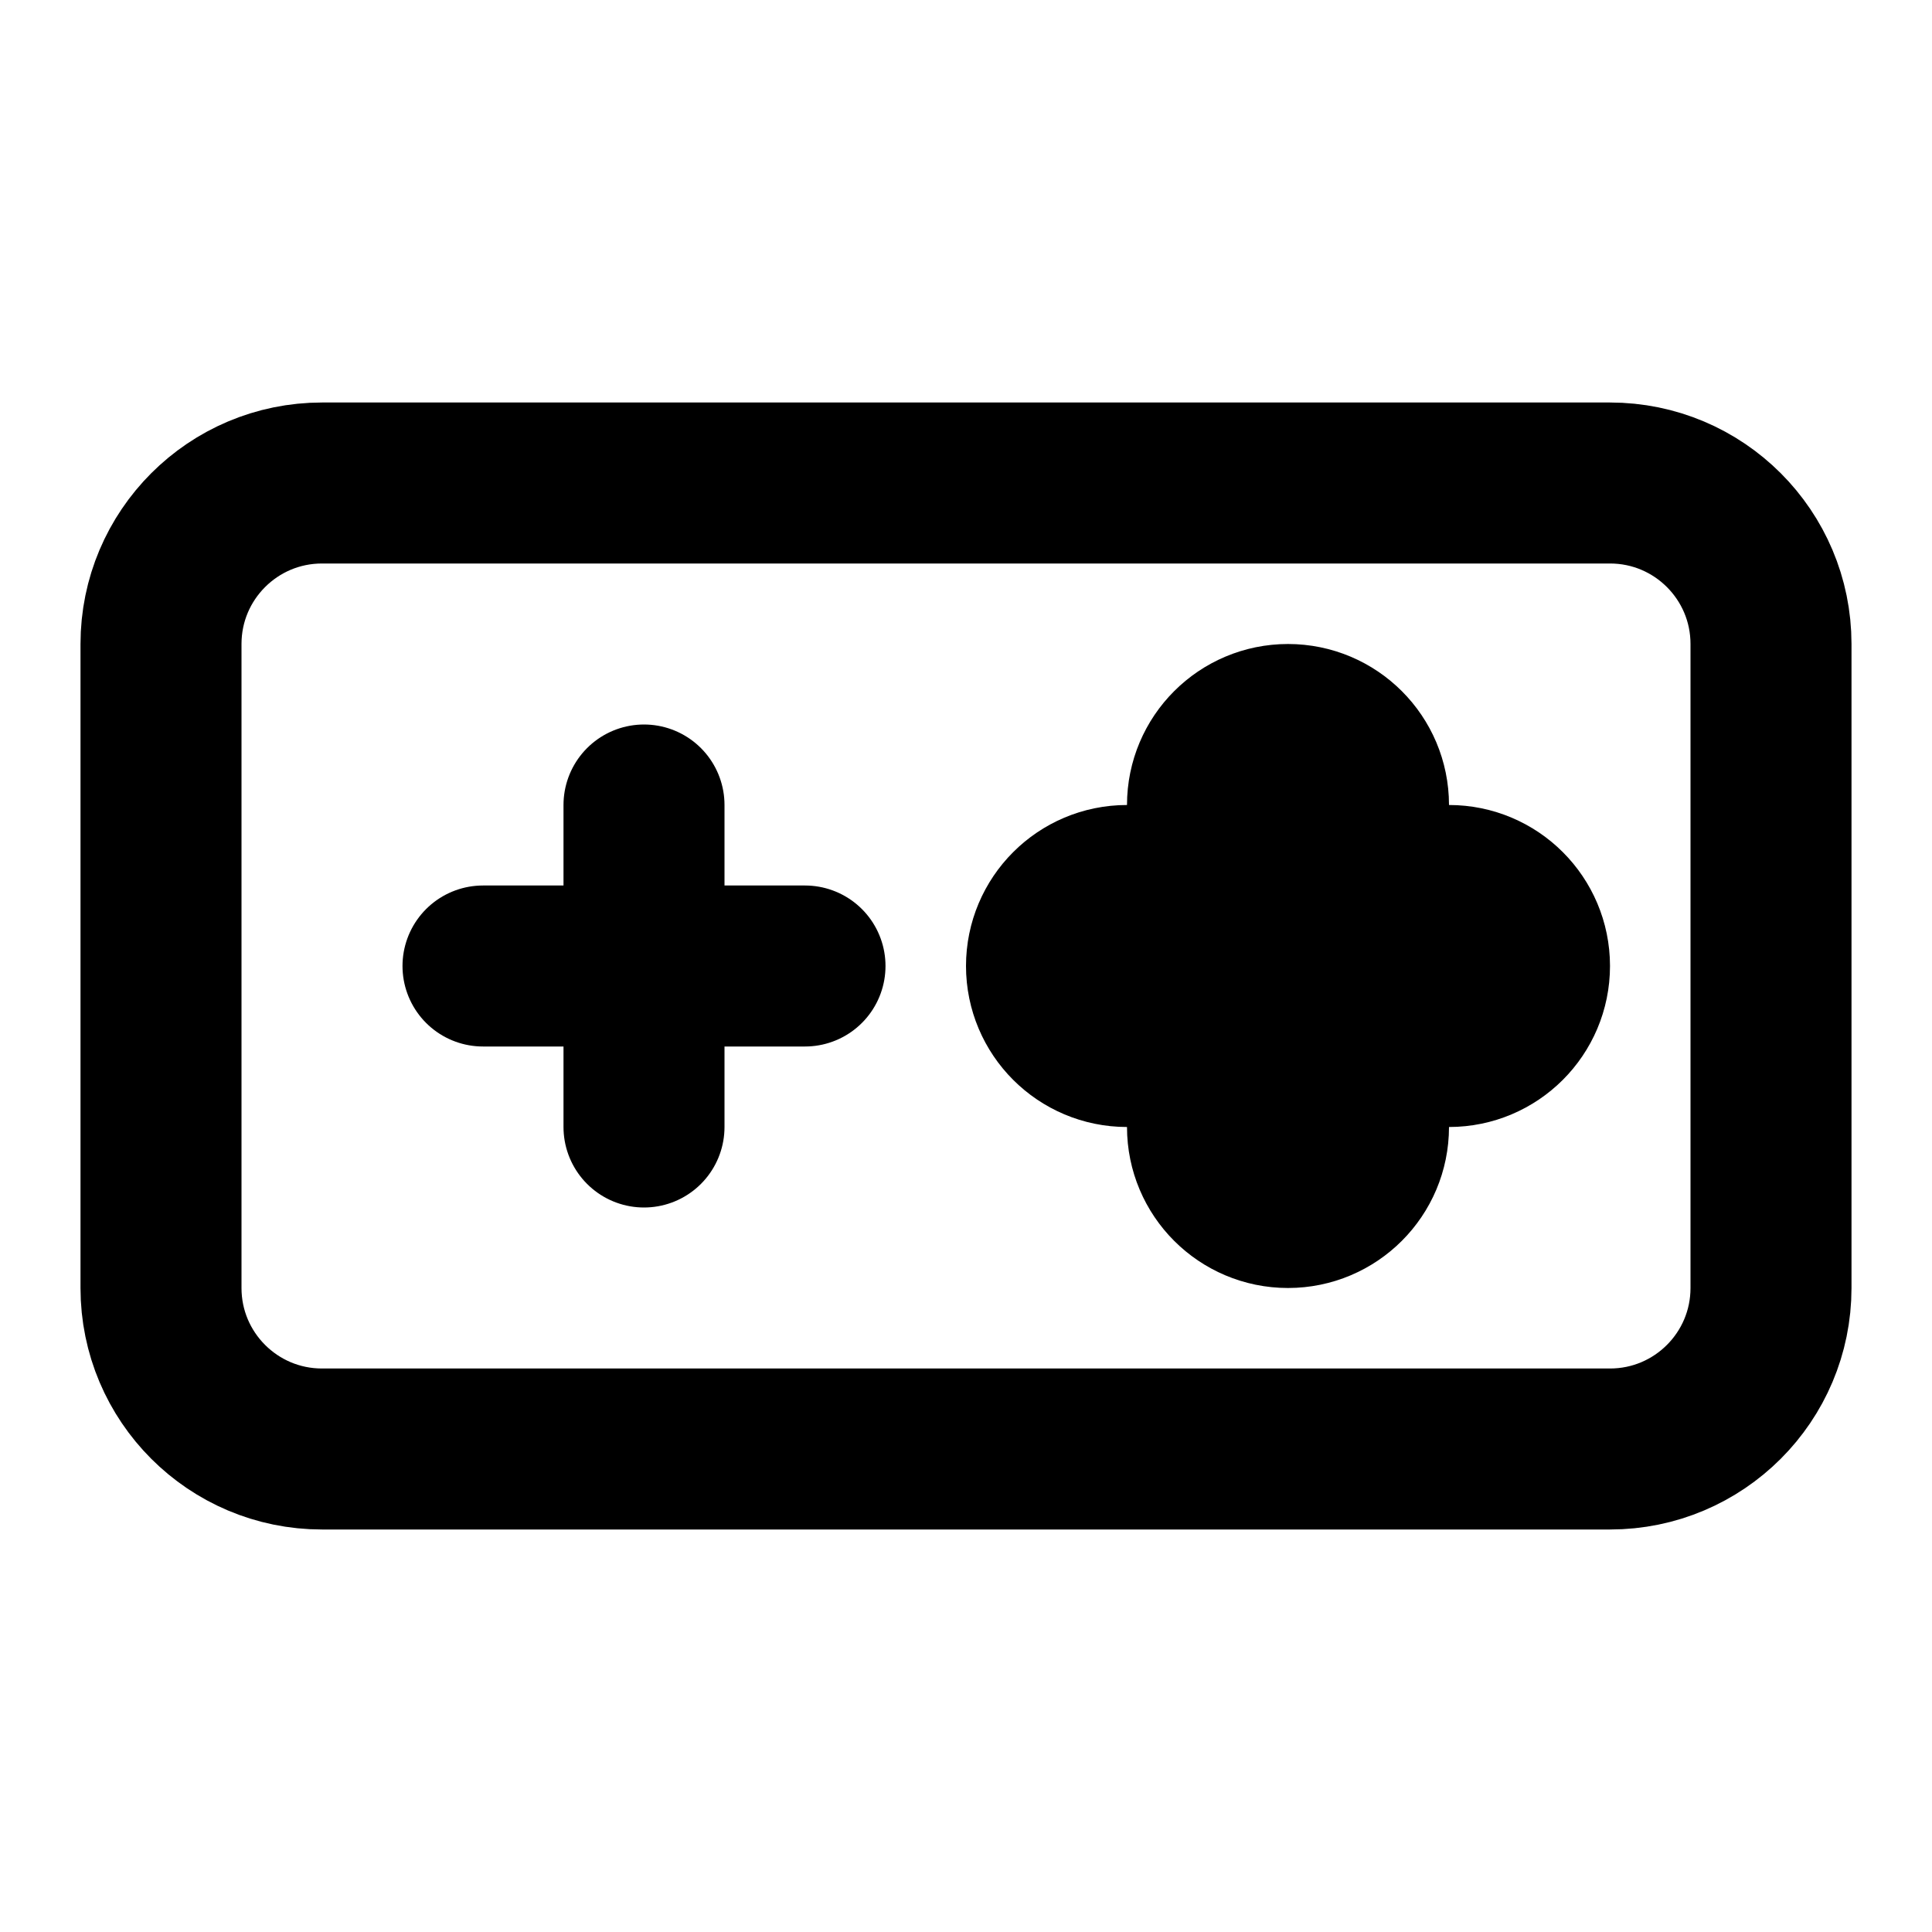
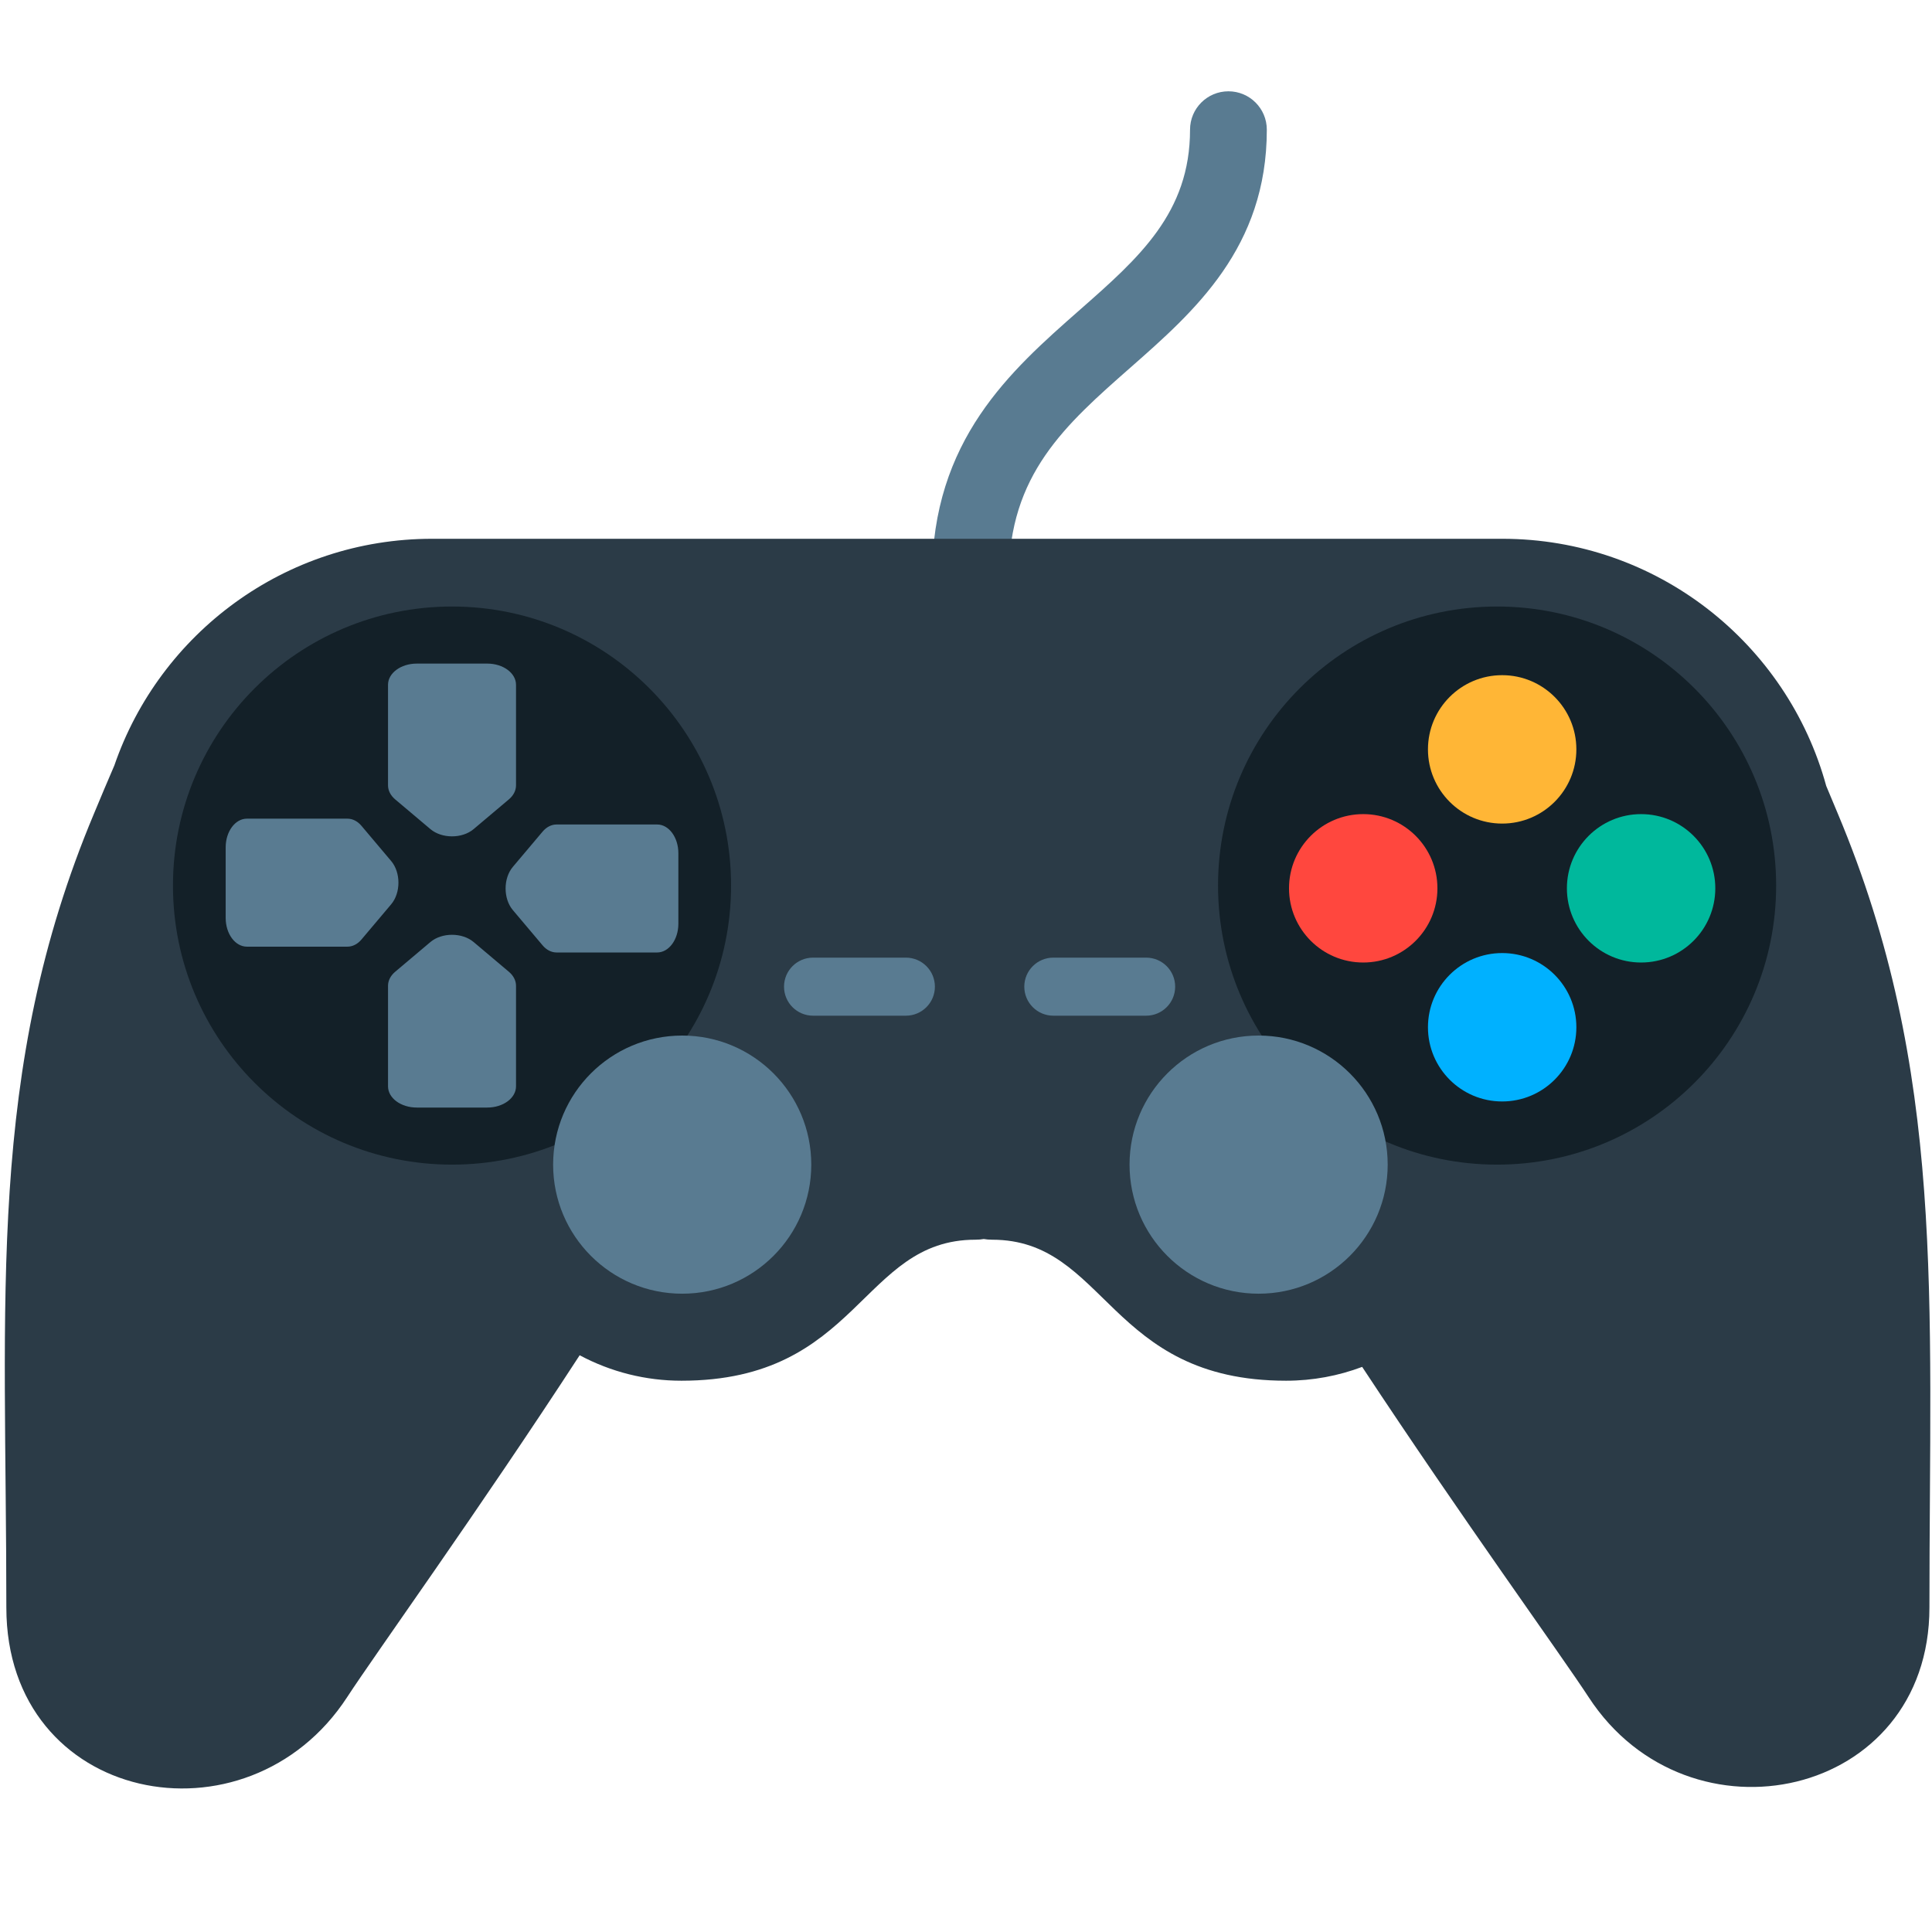
- <svg xmlns="http://www.w3.org/2000/svg" viewBox="0 0 24 24" fill="none" stroke="currentColor" stroke-width="2" stroke-linecap="round" stroke-linejoin="round">
-   <rect x="2" y="6" width="20" height="12" rx="2" />
-   <line x1="6" y1="12" x2="10" y2="12" />
-   <line x1="8" y1="10" x2="8" y2="14" />
-   <circle cx="16" cy="10" r="1" />
-   <circle cx="18" cy="12" r="1" />
-   <circle cx="16" cy="14" r="1" />
-   <circle cx="14" cy="12" r="1" />
+ <svg xmlns="http://www.w3.org/2000/svg" width="800px" height="800px" viewBox="0 0 512 512" aria-hidden="true" role="img" class="iconify iconify--fxemoji" preserveAspectRatio="xMidYMid meet">
+   <path fill="#597B91" d="M257.168 163.238c-5.618 0-10.173-4.555-10.173-10.173c0-36.498 20.813-54.804 39.177-70.956c15.669-13.782 29.201-25.685 29.201-47.741c0-5.618 4.555-10.173 10.173-10.173s10.173 4.555 10.173 10.173c0 31.256-19.185 48.13-36.11 63.018c-17.314 15.229-32.268 28.382-32.268 55.679c0 5.619-4.555 10.173-10.173 10.173z" />
+   <path fill="#2B3B47" d="M487.031 215.601c-1.038-2.478-2.052-4.918-3.062-7.316c-10.319-37.751-44.857-65.502-85.881-65.502H114.513c-39.032 0-72.195 25.122-84.211 60.076c-1.797 4.109-3.554 8.368-5.387 12.742C-3.73 283.83 1.682 343.923 1.682 426.005c0 52.011 63.792 64.463 90.32 23.754c7.449-11.431 34.763-49.337 61.616-90.604a57.004 57.004 0 0 0 26.98 6.75c47.125 0 47.557-37.37 77.9-37.37c.84 0 1.565-.069 2.211-.184c.646.115 1.37.184 2.211.184c30.344 0 30.776 37.37 77.9 37.37c7.1 0 13.894-1.301 20.168-3.663c26.411 40.058 52.749 76.372 60.012 87.517c26.528 40.708 90.32 26.888 90.32-23.754c.001-82.082 4.356-142.175-24.289-210.404z" />
+   <path fill="#132028" d="M470.697 234.687c0 40.842-33.109 73.952-73.952 73.952s-73.952-33.109-73.952-73.952s33.109-73.952 73.952-73.952s73.952 33.109 73.952 73.952zM119.79 160.735c-40.842 0-73.952 33.109-73.952 73.952s33.109 73.952 73.952 73.952s73.952-33.109 73.952-73.952s-33.11-73.952-73.952-73.952z" />
+   <circle fill="#00B1FF" cx="398.088" cy="272.234" r="19.664" />
+   <circle fill="#FFB636" cx="398.088" cy="198.592" r="19.664" />
+   <circle fill="#FF473E" cx="361.267" cy="235.413" r="19.664" />
+   <circle fill="#00B89C" cx="434.909" cy="235.413" r="19.664" />
+   <path fill="#597B91" d="M240.064 269.17h-24.595a7.694 7.694 0 0 1 0-15.388h24.595a7.694 7.694 0 0 1 0 15.388zm71.367-7.694a7.694 7.694 0 0 0-7.694-7.694h-24.595a7.694 7.694 0 0 0 0 15.388h24.595a7.695 7.695 0 0 0 7.694-7.694zm-130.64 12.956c-18.891 0-34.206 15.314-34.206 34.206c0 18.891 15.315 34.206 34.206 34.206s34.206-15.315 34.206-34.206c-.001-18.891-15.315-34.206-34.206-34.206zm152.755 0c-18.891 0-34.206 15.314-34.206 34.206c0 18.891 15.315 34.206 34.206 34.206c18.891 0 34.206-15.315 34.206-34.206c0-18.891-15.314-34.206-34.206-34.206zM92.079 216.955H65.427c-3.104 0-5.62 3.406-5.62 7.608v18.704c0 4.202 2.516 7.608 5.62 7.608h26.652c1.362 0 2.678-.67 3.703-1.884l7.89-9.352c2.557-3.031 2.557-8.417 0-11.447l-7.89-9.352c-1.026-1.215-2.341-1.885-3.703-1.885zm44.671-8.823V181.48c0-3.104-3.406-5.62-7.608-5.62h-18.704c-4.202 0-7.608 2.516-7.608 5.62v26.652c0 1.362.67 2.678 1.884 3.703l9.352 7.89c3.031 2.557 8.417 2.557 11.447 0l9.352-7.89c1.215-1.025 1.885-2.341 1.885-3.703zm10.751 44.286h26.652c3.104 0 5.62-3.406 5.62-7.608v-18.704c0-4.202-2.516-7.608-5.62-7.608h-26.652c-1.362 0-2.678.67-3.703 1.884l-7.891 9.352c-2.557 3.031-2.557 8.417 0 11.447l7.891 9.352c1.025 1.215 2.341 1.885 3.703 1.885zm-44.671 8.823v26.652c0 3.104 3.406 5.62 7.608 5.62h18.704c4.202 0 7.608-2.516 7.608-5.62v-26.652c0-1.362-.67-2.678-1.884-3.703l-9.352-7.89c-3.031-2.557-8.417-2.557-11.447 0l-9.352 7.89c-1.216 1.026-1.885 2.341-1.885 3.703z" />
</svg>
